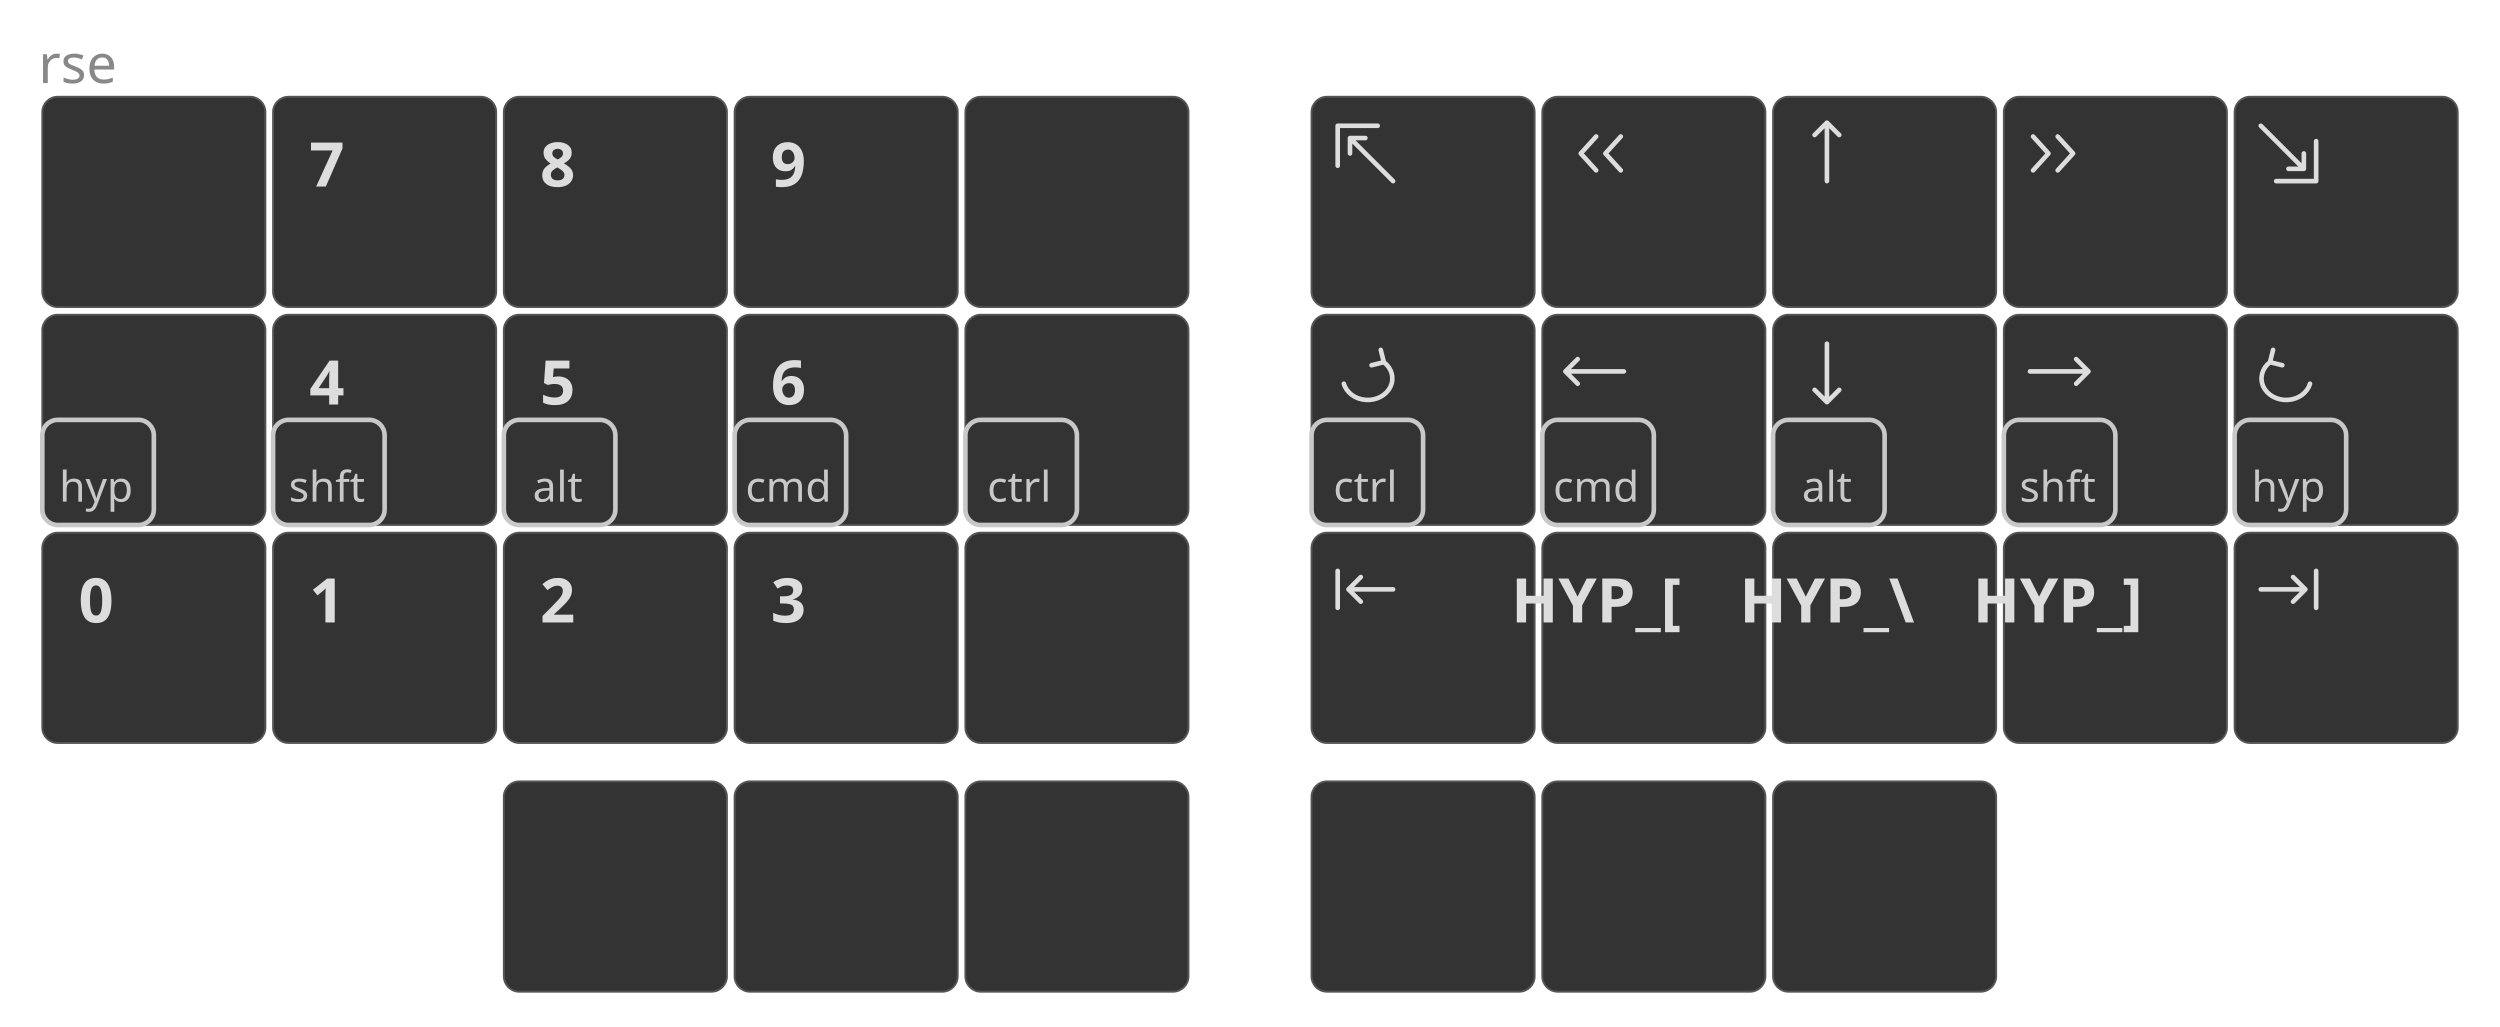
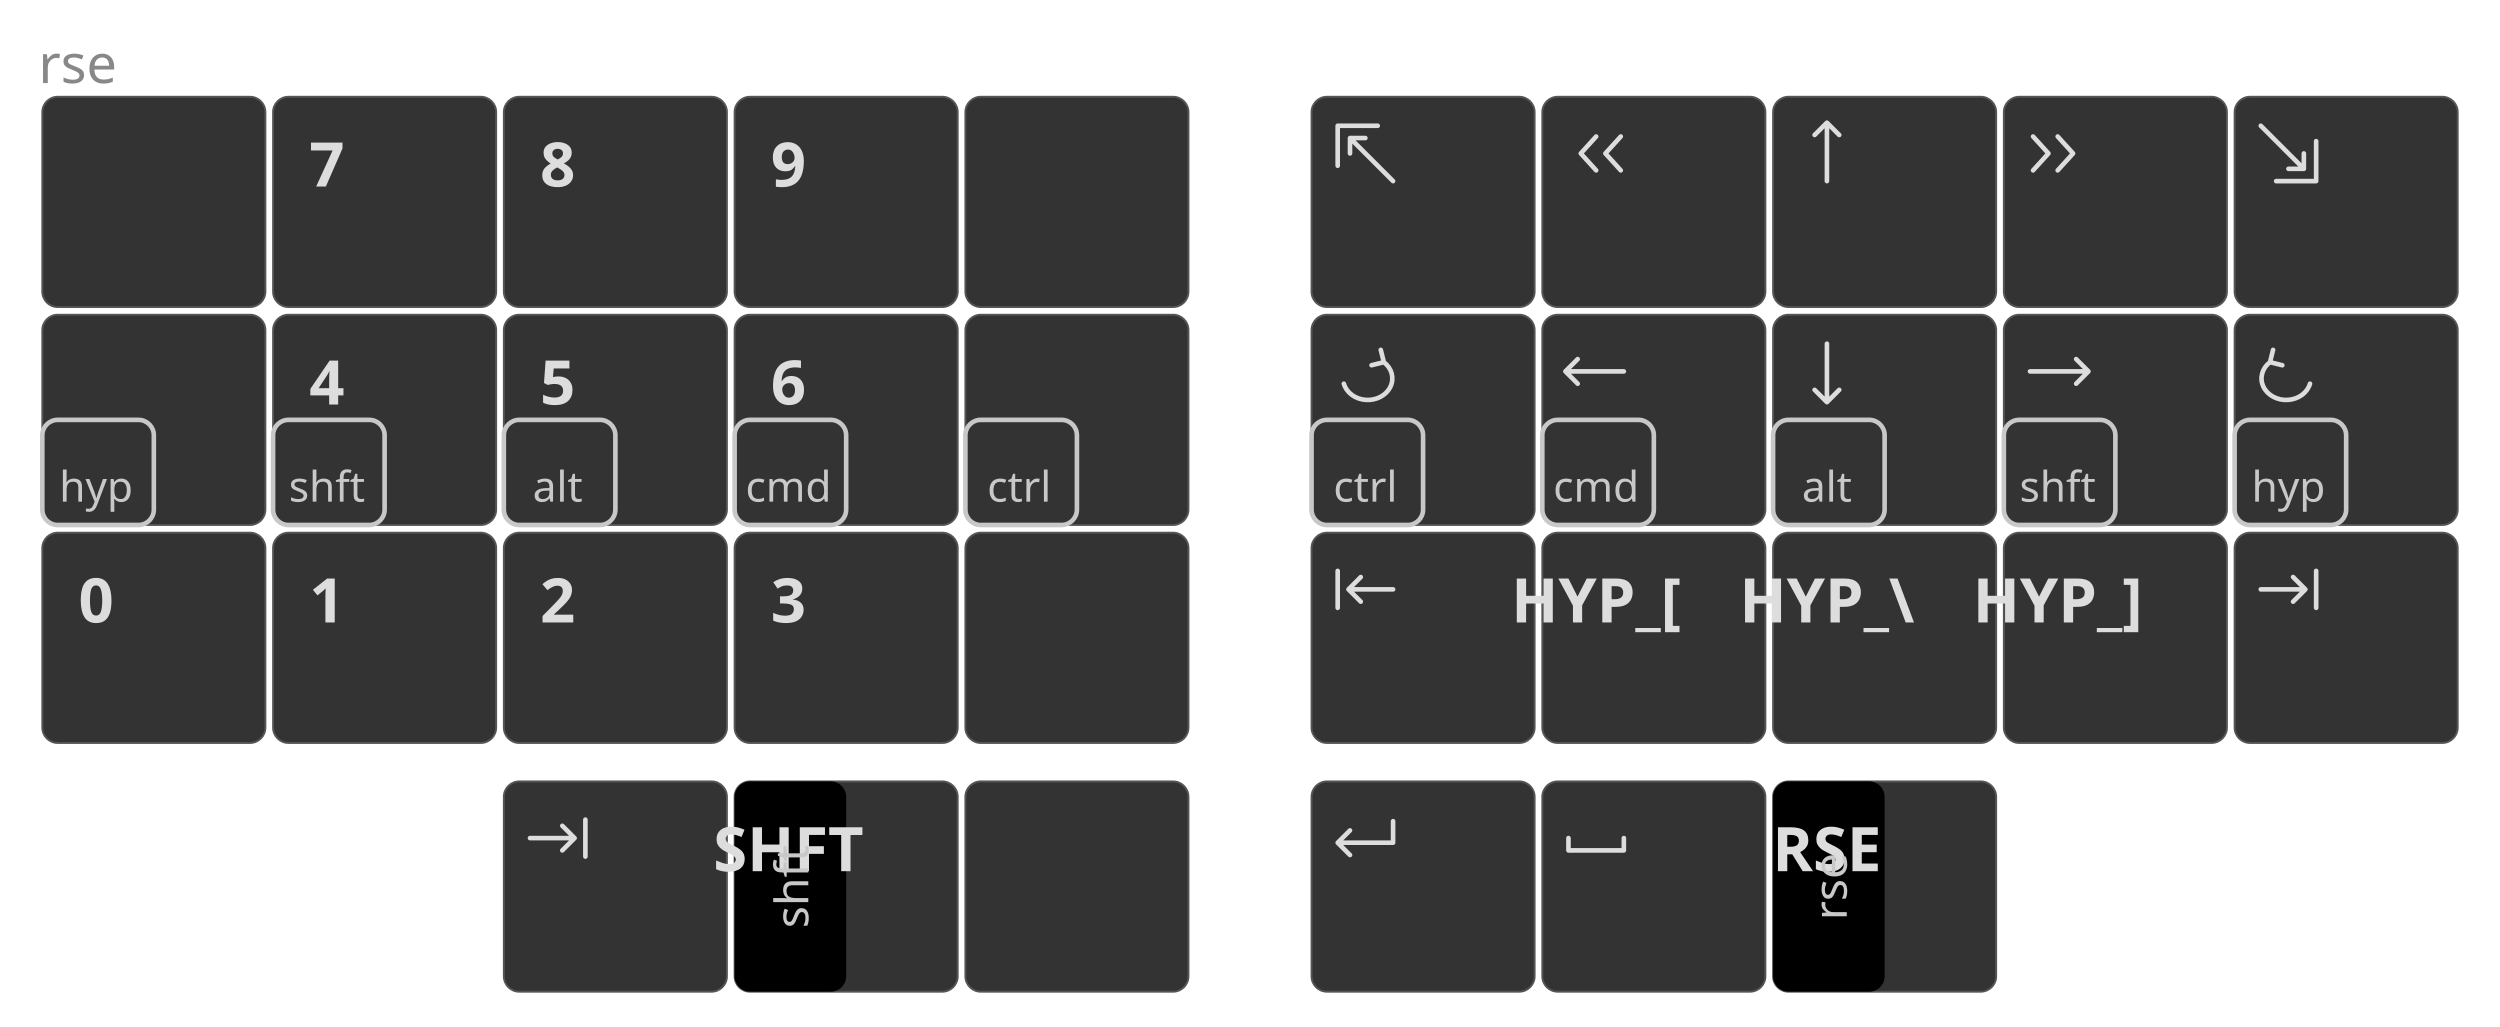
<svg xmlns="http://www.w3.org/2000/svg" class="keymap" width="650" height="267" viewBox="-10 -24 650.0 266.68">
  <style>svg.keymap { background: #1e1e2e; font-family: sans-serif; }
    rect.keycap { fill: #333333; stroke: #555555; stroke-width: 0.5px; }
    text { fill: #c8c8c8; text-anchor: middle; dominant-baseline: central; }
    text.base { font-size: 16px; font-weight: 600; fill: #dddddd; }
    text.hold { font-size: 11px; }
    text.sym { font-size: 13px; fill: #9999ff; }
    text.num { font-size: 13px; fill: #ee9944; }
    text.oneshot { font-size: 12px; font-weight: 600; }
    use.glyph { fill: none; stroke: #c8c8c8; stroke-width: 2.5px;
                stroke-linecap: round; stroke-linejoin: round; }
    use.glyph.base { stroke: #dddddd; stroke-width: 3px; }
    use.glyph.sym { stroke: #9999ff; }
    use.glyph.num { stroke: #ee9944; }
    rect.hold-box { stroke-width: 1.2px; }
    rect.hold-box.tap-preferred.mod { fill: none; stroke: #c8c8c8; }
    rect.hold-box.tap-preferred.sym { fill: none; stroke: #9999ff; }
    rect.hold-box.tap-preferred.nav { fill: none; stroke: #ee9944; }
    rect.hold-box.hold-preferred.mod { fill: #666666; stroke: #666666; }
    rect.hold-box.hold-preferred.sym { fill: #6666bb; stroke: #6666bb; }
    rect.hold-box.hold-preferred.nav { fill: #aa7755; stroke: #aa7755; }
    rect.hold-box.oneshot.mod { fill: #666666; stroke: #666666; }
    rect.hold-box.oneshot.sym { fill: #6666bb; stroke: #6666bb; }
    rect.hold-box.oneshot.nav { fill: #aa7755; stroke: #aa7755; }
    text.hold.hold-preferred.mod, text.oneshot.mod { fill: #eeeeee; font-weight: 700; }
    text.hold.hold-preferred.sym, text.oneshot.sym,
    text.hold.hold-preferred.nav, text.oneshot.nav { fill: #1a1a1a; font-weight: 700; }
    text.hold.tap-preferred { fill: #c8c8c8; }
    text.title { font-size: 14px; fill: #888888; text-anchor: start; }</style>
  <defs>
    <path id="glyph_backspace" class="symbol" transform="scale(0.4) translate(-24,-30)" d="M22,19l10,10 M22,29l10-10 M6,24l10,13h26v-26h-26z" />
    <path id="glyph_delete-word" class="symbol" transform="scale(0.4) translate(-24,-30)" d="M22,19l10,10 M22,29l10-10 M6,24l10,13h26v-26h-26z M6,17l-6,7,6,7" />
    <path id="glyph_return" class="symbol" transform="scale(0.4) translate(-24,-30)" d="M42,13V27H6 m8-8l-8,8l8,8" />
    <path id="glyph_space" class="symbol" transform="scale(0.4) translate(-24,-30)" d="M42,24V32H6V24" />
    <path id="glyph_escape" class="symbol" transform="scale(0.4) translate(-24,-30)" d="M24,24l-18-18 m0,10v-10h10 M24,6A18,18,0,1,1,6,24" />
    <path id="glyph_up" class="symbol" transform="scale(0.4) translate(-24,-30)" d="M24,42v-36 m-8,6l8-8l8,8" />
    <path id="glyph_down" class="symbol" transform="scale(0.4) translate(-24,-30)" d="M24,6v36 m-8,-6l8,8l8-8" />
    <path id="glyph_left" class="symbol" transform="scale(0.4) translate(-24,-30)" d="M42,24h-36 m6-8l-8,8l8,8" />
    <path id="glyph_right" class="symbol" transform="scale(0.4) translate(-24,-30)" d="M6,24h36 m-6-8l8,8l-8,8" />
    <path id="glyph_tab" class="symbol" transform="scale(0.4) translate(-24,-30)" d="M6,24h27 m-6-8l8,8l-8,8 M42,12V36" />
    <path id="glyph_btab" class="symbol" transform="scale(0.4) translate(-24,-30)" d="M42,24h-27 m6-8l-8,8l8,8 M6,12V36" />
    <path id="glyph_home" class="symbol" transform="scale(0.4) translate(-24,-30)" d="M42,42l-28-28 m0,10v-10h10 m8-8h-26v26" />
    <path id="glyph_end" class="symbol" transform="scale(0.4) translate(-24,-30)" d="M6,6l28,28 m0-10v10h-10 m-8,8h26v-26" />
    <path id="glyph_word-right" class="symbol" transform="scale(0.4) translate(-24,-30)" d="M8,13l10,11-10,11 M24,13l10,11-10,11" />
    <path id="glyph_word-left" class="symbol" transform="scale(0.4) translate(-24,-30)" d="M40,13l-10,11,10,11 M24,13l-10,11,10,11" />
    <path id="glyph_hist-fwd" class="symbol" transform="scale(0.4) translate(-24,-30)" d="M10,32A16,14,0,1,0,36,18 m-2,-8l2,8l-8,2" />
    <path id="glyph_hist-back" class="symbol" transform="scale(0.4) translate(-24,-30)" d="M38,32A16,14,0,1,1,12,18 m2,-8l-2,8l8,2" />
  </defs>
  <text class="title" x="0" y="-8">rse</text>
  <g transform="translate(0.00,0.00)">
    <rect class="keycap" x="1.0" y="1.0" width="58.0" height="54.67" rx="4.0" ry="4.0" />
  </g>
  <g transform="translate(60.00,0.00)">
    <rect class="keycap" x="1.0" y="1.0" width="58.0" height="54.67" rx="4.0" ry="4.0" />
    <text class="base" x="15.0" y="18.134">7</text>
  </g>
  <g transform="translate(120.00,0.00)">
    <rect class="keycap" x="1.0" y="1.0" width="58.0" height="54.67" rx="4.0" ry="4.0" />
    <text class="base" x="15.0" y="18.134">8</text>
  </g>
  <g transform="translate(180.00,0.00)">
    <rect class="keycap" x="1.0" y="1.0" width="58.0" height="54.67" rx="4.0" ry="4.0" />
    <text class="base" x="15.0" y="18.134">9</text>
  </g>
  <g transform="translate(240.00,0.00)">
    <rect class="keycap" x="1.0" y="1.0" width="58.0" height="54.67" rx="4.0" ry="4.0" />
  </g>
  <g transform="translate(330.00,0.00)">
    <rect class="keycap" x="1.0" y="1.0" width="58.0" height="54.67" rx="4.0" ry="4.0" />
    <use class="glyph base" href="#glyph_home" x="15.0" y="18.134" />
  </g>
  <g transform="translate(390.00,0.00)">
    <rect class="keycap" x="1.0" y="1.0" width="58.0" height="54.67" rx="4.0" ry="4.0" />
    <use class="glyph base" href="#glyph_word-left" x="15.0" y="18.134" />
  </g>
  <g transform="translate(450.00,0.00)">
    <rect class="keycap" x="1.0" y="1.0" width="58.0" height="54.67" rx="4.0" ry="4.0" />
    <use class="glyph base" href="#glyph_up" x="15.0" y="18.134" />
  </g>
  <g transform="translate(510.00,0.00)">
    <rect class="keycap" x="1.0" y="1.0" width="58.0" height="54.67" rx="4.0" ry="4.0" />
    <use class="glyph base" href="#glyph_word-right" x="15.0" y="18.134" />
  </g>
  <g transform="translate(570.00,0.00)">
    <rect class="keycap" x="1.0" y="1.0" width="58.0" height="54.67" rx="4.0" ry="4.0" />
    <use class="glyph base" href="#glyph_end" x="15.0" y="18.134" />
  </g>
  <g transform="translate(0.00,56.67)">
    <rect class="keycap" x="1.0" y="1.0" width="58.0" height="54.67" rx="4.0" ry="4.0" />
    <rect class="hold-box tap-preferred mod" x="1.0" y="28.335" width="29.0" height="27.335" rx="4.0" ry="4.0" />
    <text class="hold tap-preferred mod" x="15.0" y="45.336">hyp</text>
  </g>
  <g transform="translate(60.00,56.67)">
    <rect class="keycap" x="1.0" y="1.0" width="58.0" height="54.67" rx="4.0" ry="4.0" />
    <rect class="hold-box tap-preferred mod" x="1.0" y="28.335" width="29.0" height="27.335" rx="4.0" ry="4.0" />
    <text class="base" x="15.0" y="18.134">4</text>
    <text class="hold tap-preferred mod" x="15.0" y="45.336">shft</text>
  </g>
  <g transform="translate(120.00,56.67)">
    <rect class="keycap" x="1.0" y="1.0" width="58.0" height="54.67" rx="4.0" ry="4.0" />
    <rect class="hold-box tap-preferred mod" x="1.0" y="28.335" width="29.0" height="27.335" rx="4.0" ry="4.0" />
    <text class="base" x="15.0" y="18.134">5</text>
    <text class="hold tap-preferred mod" x="15.0" y="45.336">alt</text>
  </g>
  <g transform="translate(180.00,56.67)">
    <rect class="keycap" x="1.0" y="1.0" width="58.0" height="54.67" rx="4.0" ry="4.0" />
    <rect class="hold-box tap-preferred mod" x="1.0" y="28.335" width="29.0" height="27.335" rx="4.0" ry="4.0" />
    <text class="base" x="15.0" y="18.134">6</text>
    <text class="hold tap-preferred mod" x="15.0" y="45.336">cmd</text>
  </g>
  <g transform="translate(240.00,56.67)">
    <rect class="keycap" x="1.0" y="1.0" width="58.0" height="54.67" rx="4.0" ry="4.0" />
    <rect class="hold-box tap-preferred mod" x="1.0" y="28.335" width="29.0" height="27.335" rx="4.0" ry="4.0" />
    <text class="hold tap-preferred mod" x="15.0" y="45.336">ctrl</text>
  </g>
  <g transform="translate(330.00,56.67)">
    <rect class="keycap" x="1.0" y="1.0" width="58.0" height="54.67" rx="4.0" ry="4.0" />
    <rect class="hold-box tap-preferred mod" x="1.0" y="28.335" width="29.0" height="27.335" rx="4.0" ry="4.0" />
    <use class="glyph base" href="#glyph_hist-fwd" x="15.0" y="18.134" />
    <text class="hold tap-preferred mod" x="15.0" y="45.336">ctrl</text>
  </g>
  <g transform="translate(390.00,56.67)">
    <rect class="keycap" x="1.0" y="1.0" width="58.0" height="54.67" rx="4.0" ry="4.0" />
    <rect class="hold-box tap-preferred mod" x="1.0" y="28.335" width="29.0" height="27.335" rx="4.0" ry="4.0" />
    <use class="glyph base" href="#glyph_left" x="15.0" y="18.134" />
    <text class="hold tap-preferred mod" x="15.0" y="45.336">cmd</text>
  </g>
  <g transform="translate(450.00,56.67)">
    <rect class="keycap" x="1.0" y="1.0" width="58.0" height="54.67" rx="4.0" ry="4.0" />
    <rect class="hold-box tap-preferred mod" x="1.0" y="28.335" width="29.0" height="27.335" rx="4.0" ry="4.0" />
    <use class="glyph base" href="#glyph_down" x="15.0" y="18.134" />
    <text class="hold tap-preferred mod" x="15.0" y="45.336">alt</text>
  </g>
  <g transform="translate(510.00,56.67)">
    <rect class="keycap" x="1.0" y="1.0" width="58.0" height="54.67" rx="4.0" ry="4.0" />
    <rect class="hold-box tap-preferred mod" x="1.0" y="28.335" width="29.0" height="27.335" rx="4.0" ry="4.0" />
    <use class="glyph base" href="#glyph_right" x="15.0" y="18.134" />
    <text class="hold tap-preferred mod" x="15.0" y="45.336">shft</text>
  </g>
  <g transform="translate(570.00,56.67)">
    <rect class="keycap" x="1.0" y="1.0" width="58.0" height="54.67" rx="4.0" ry="4.0" />
    <rect class="hold-box tap-preferred mod" x="1.0" y="28.335" width="29.0" height="27.335" rx="4.0" ry="4.0" />
    <use class="glyph base" href="#glyph_hist-back" x="15.0" y="18.134" />
    <text class="hold tap-preferred mod" x="15.0" y="45.336">hyp</text>
  </g>
  <g transform="translate(0.00,113.34)">
    <rect class="keycap" x="1.0" y="1.0" width="58.0" height="54.67" rx="4.0" ry="4.0" />
    <text class="base" x="15.0" y="18.134">0</text>
  </g>
  <g transform="translate(60.00,113.34)">
    <rect class="keycap" x="1.0" y="1.0" width="58.0" height="54.67" rx="4.0" ry="4.0" />
    <text class="base" x="15.0" y="18.134">1</text>
  </g>
  <g transform="translate(120.00,113.34)">
    <rect class="keycap" x="1.0" y="1.0" width="58.0" height="54.67" rx="4.0" ry="4.0" />
    <text class="base" x="15.0" y="18.134">2</text>
  </g>
  <g transform="translate(180.00,113.34)">
    <rect class="keycap" x="1.0" y="1.0" width="58.0" height="54.67" rx="4.0" ry="4.0" />
    <text class="base" x="15.0" y="18.134">3</text>
  </g>
  <g transform="translate(240.00,113.34)">
    <rect class="keycap" x="1.0" y="1.0" width="58.0" height="54.67" rx="4.0" ry="4.0" />
  </g>
  <g transform="translate(330.00,113.34)">
    <rect class="keycap" x="1.0" y="1.0" width="58.0" height="54.67" rx="4.0" ry="4.0" />
    <use class="glyph base" href="#glyph_btab" x="15.0" y="18.134" />
  </g>
  <g transform="translate(390.00,113.34)">
    <rect class="keycap" x="1.0" y="1.0" width="58.0" height="54.67" rx="4.0" ry="4.0" />
    <text class="base" x="15.0" y="18.134">HYP_[</text>
  </g>
  <g transform="translate(450.00,113.34)">
    <rect class="keycap" x="1.0" y="1.0" width="58.0" height="54.67" rx="4.0" ry="4.0" />
    <text class="base" x="15.0" y="18.134">HYP_\</text>
  </g>
  <g transform="translate(510.00,113.34)">
    <rect class="keycap" x="1.0" y="1.0" width="58.0" height="54.67" rx="4.0" ry="4.0" />
    <text class="base" x="15.0" y="18.134">HYP_]</text>
  </g>
  <g transform="translate(570.00,113.34)">
    <rect class="keycap" x="1.0" y="1.0" width="58.0" height="54.67" rx="4.0" ry="4.0" />
    <use class="glyph base" href="#glyph_tab" x="15.0" y="18.134" />
  </g>
  <g transform="translate(120.00,178.01)">
    <rect class="keycap" x="1.0" y="1.0" width="58.0" height="54.67" rx="4.0" ry="4.0" />
+     <use class="glyph base" href="#glyph_tab" x="15.0" y="18.134" />
  </g>
  <g transform="translate(180.00,178.01)">
    <rect class="keycap" x="1.0" y="1.0" width="58.0" height="54.67" rx="4.0" ry="4.0" />
+     <rect class="hold-box sticky mod" x="1.0" y="1.0" width="29.0" height="54.67" rx="4.0" ry="4.0" />
+     <text class="base" x="15.0" y="18.134">SHFT</text>
+     <text class="sticky mod" transform="translate(15.5,28.335) rotate(-90)">shft</text>
  </g>
  <g transform="translate(240.00,178.01)">
    <rect class="keycap" x="1.0" y="1.0" width="58.0" height="54.67" rx="4.0" ry="4.0" />
  </g>
  <g transform="translate(330.00,178.01)">
    <rect class="keycap" x="1.0" y="1.0" width="58.0" height="54.67" rx="4.0" ry="4.0" />
+     <use class="glyph base" href="#glyph_return" x="15.0" y="18.134" />
  </g>
  <g transform="translate(390.00,178.01)">
    <rect class="keycap" x="1.0" y="1.0" width="58.0" height="54.67" rx="4.0" ry="4.0" />
+     <use class="glyph base" href="#glyph_space" x="15.0" y="18.134" />
  </g>
  <g transform="translate(450.00,178.01)">
    <rect class="keycap" x="1.0" y="1.0" width="58.0" height="54.67" rx="4.0" ry="4.0" />
+     <rect class="hold-box sticky nav" x="1.0" y="1.0" width="29.0" height="54.67" rx="4.0" ry="4.0" />
+     <text class="base" x="15.0" y="18.134">RSE</text>
+     <text class="sticky nav" transform="translate(15.5,28.335) rotate(-90)">rse</text>
  </g>
</svg>
